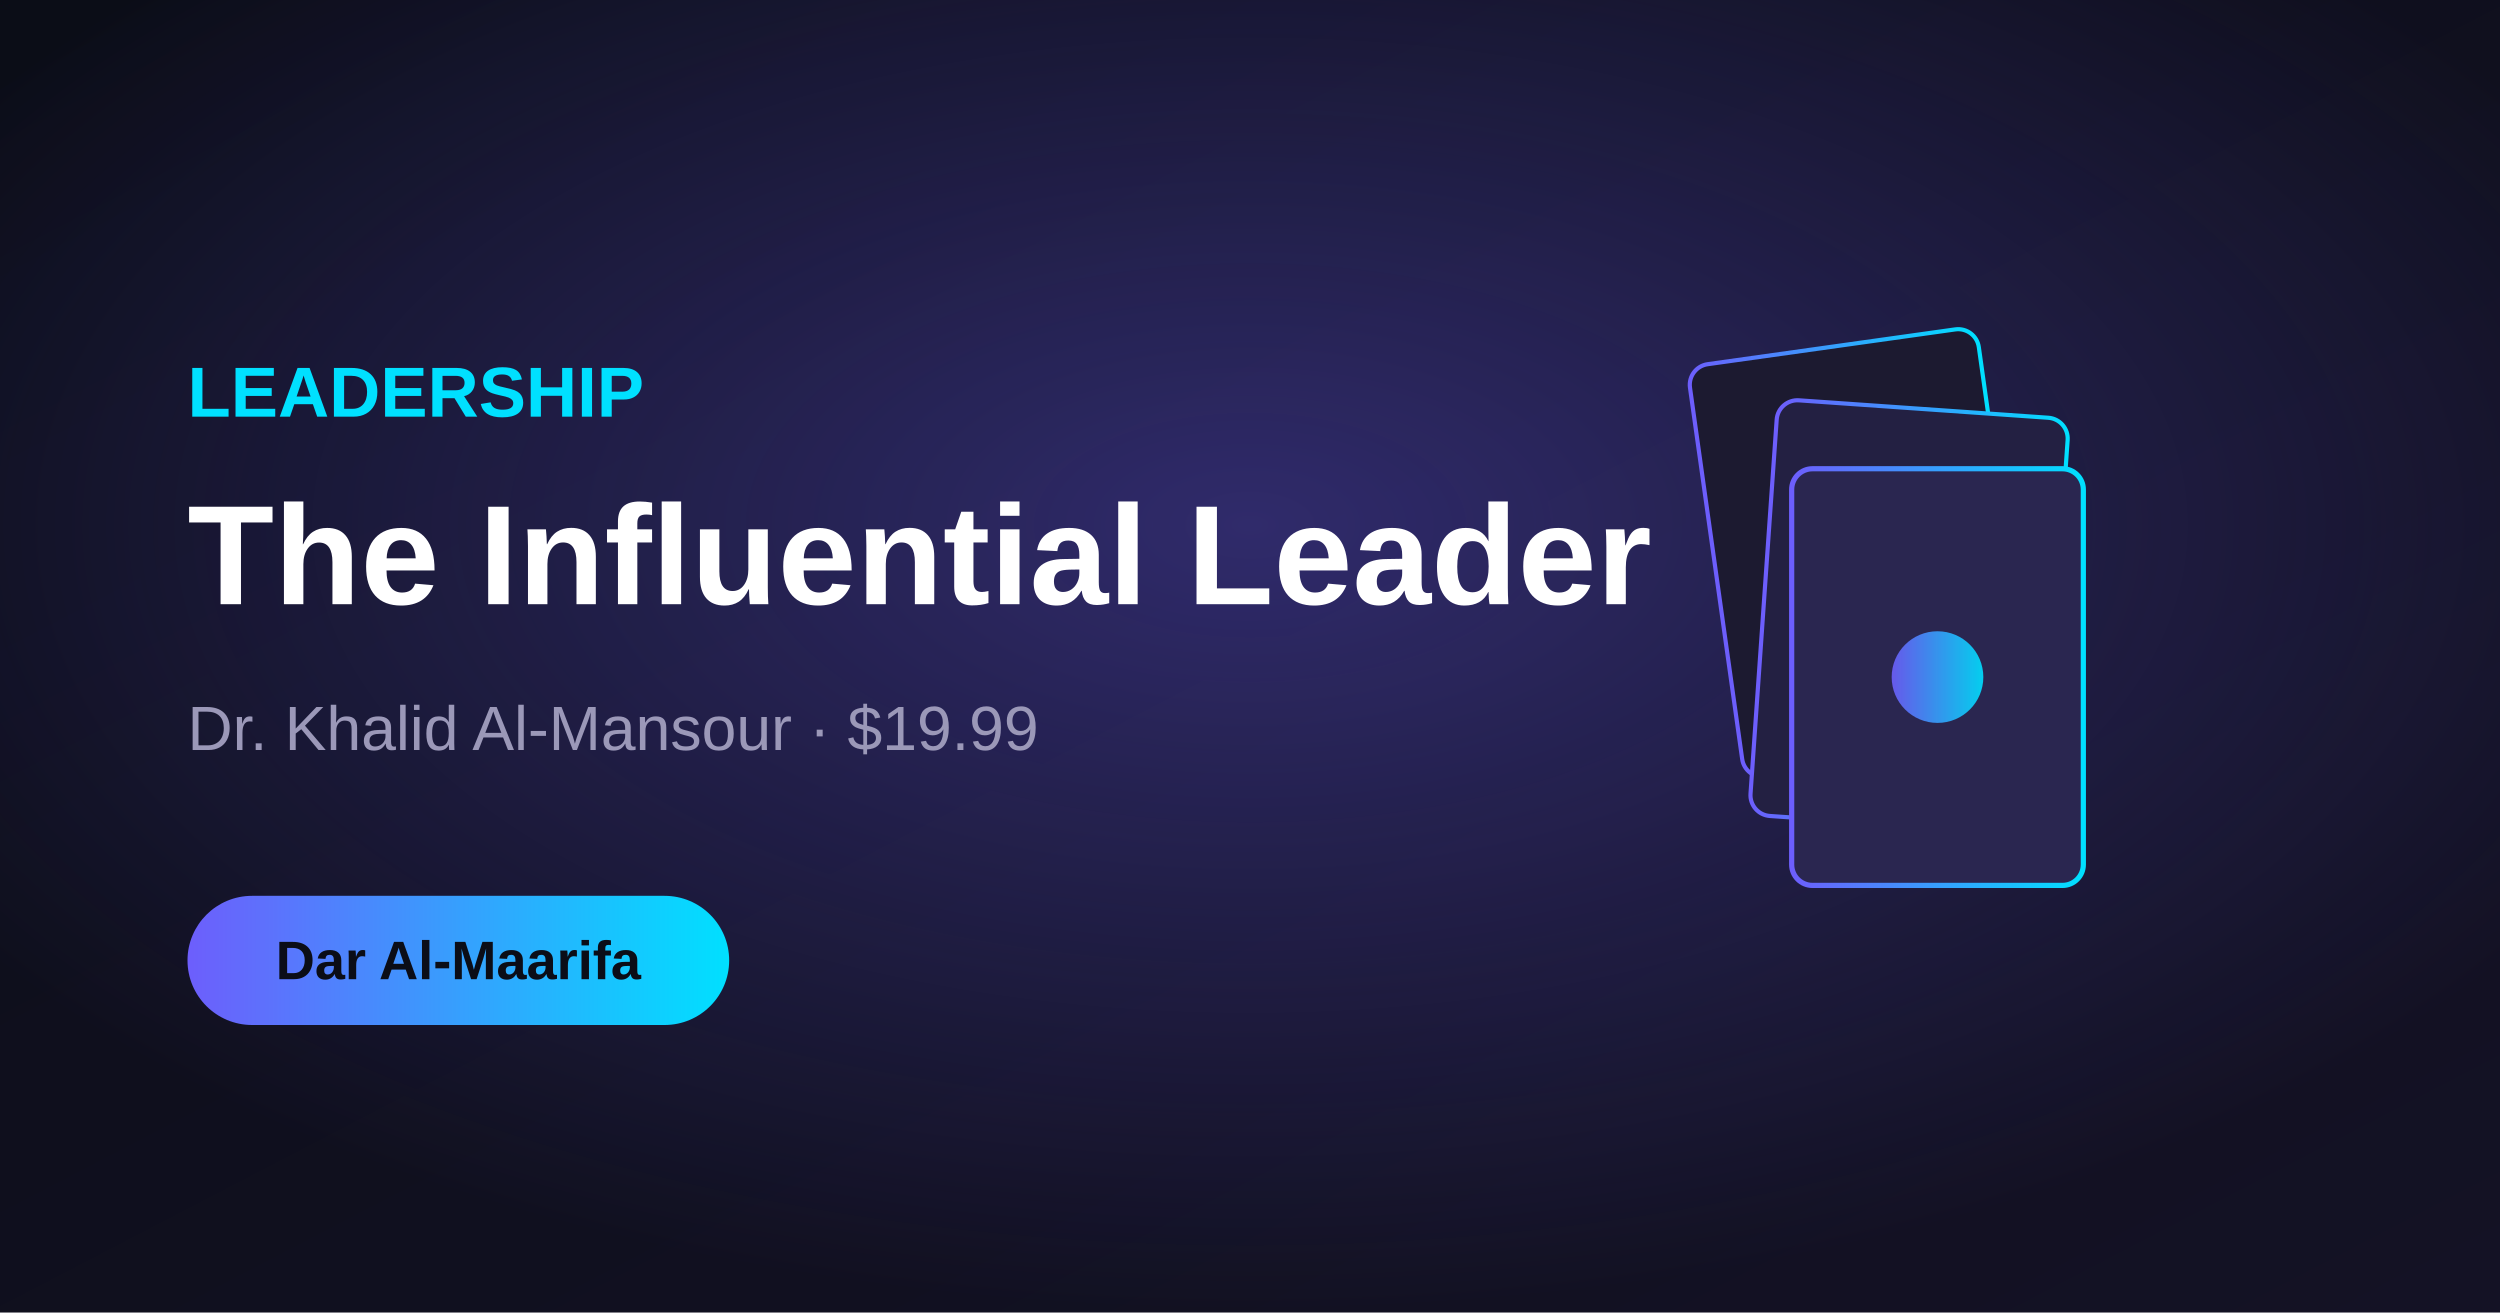
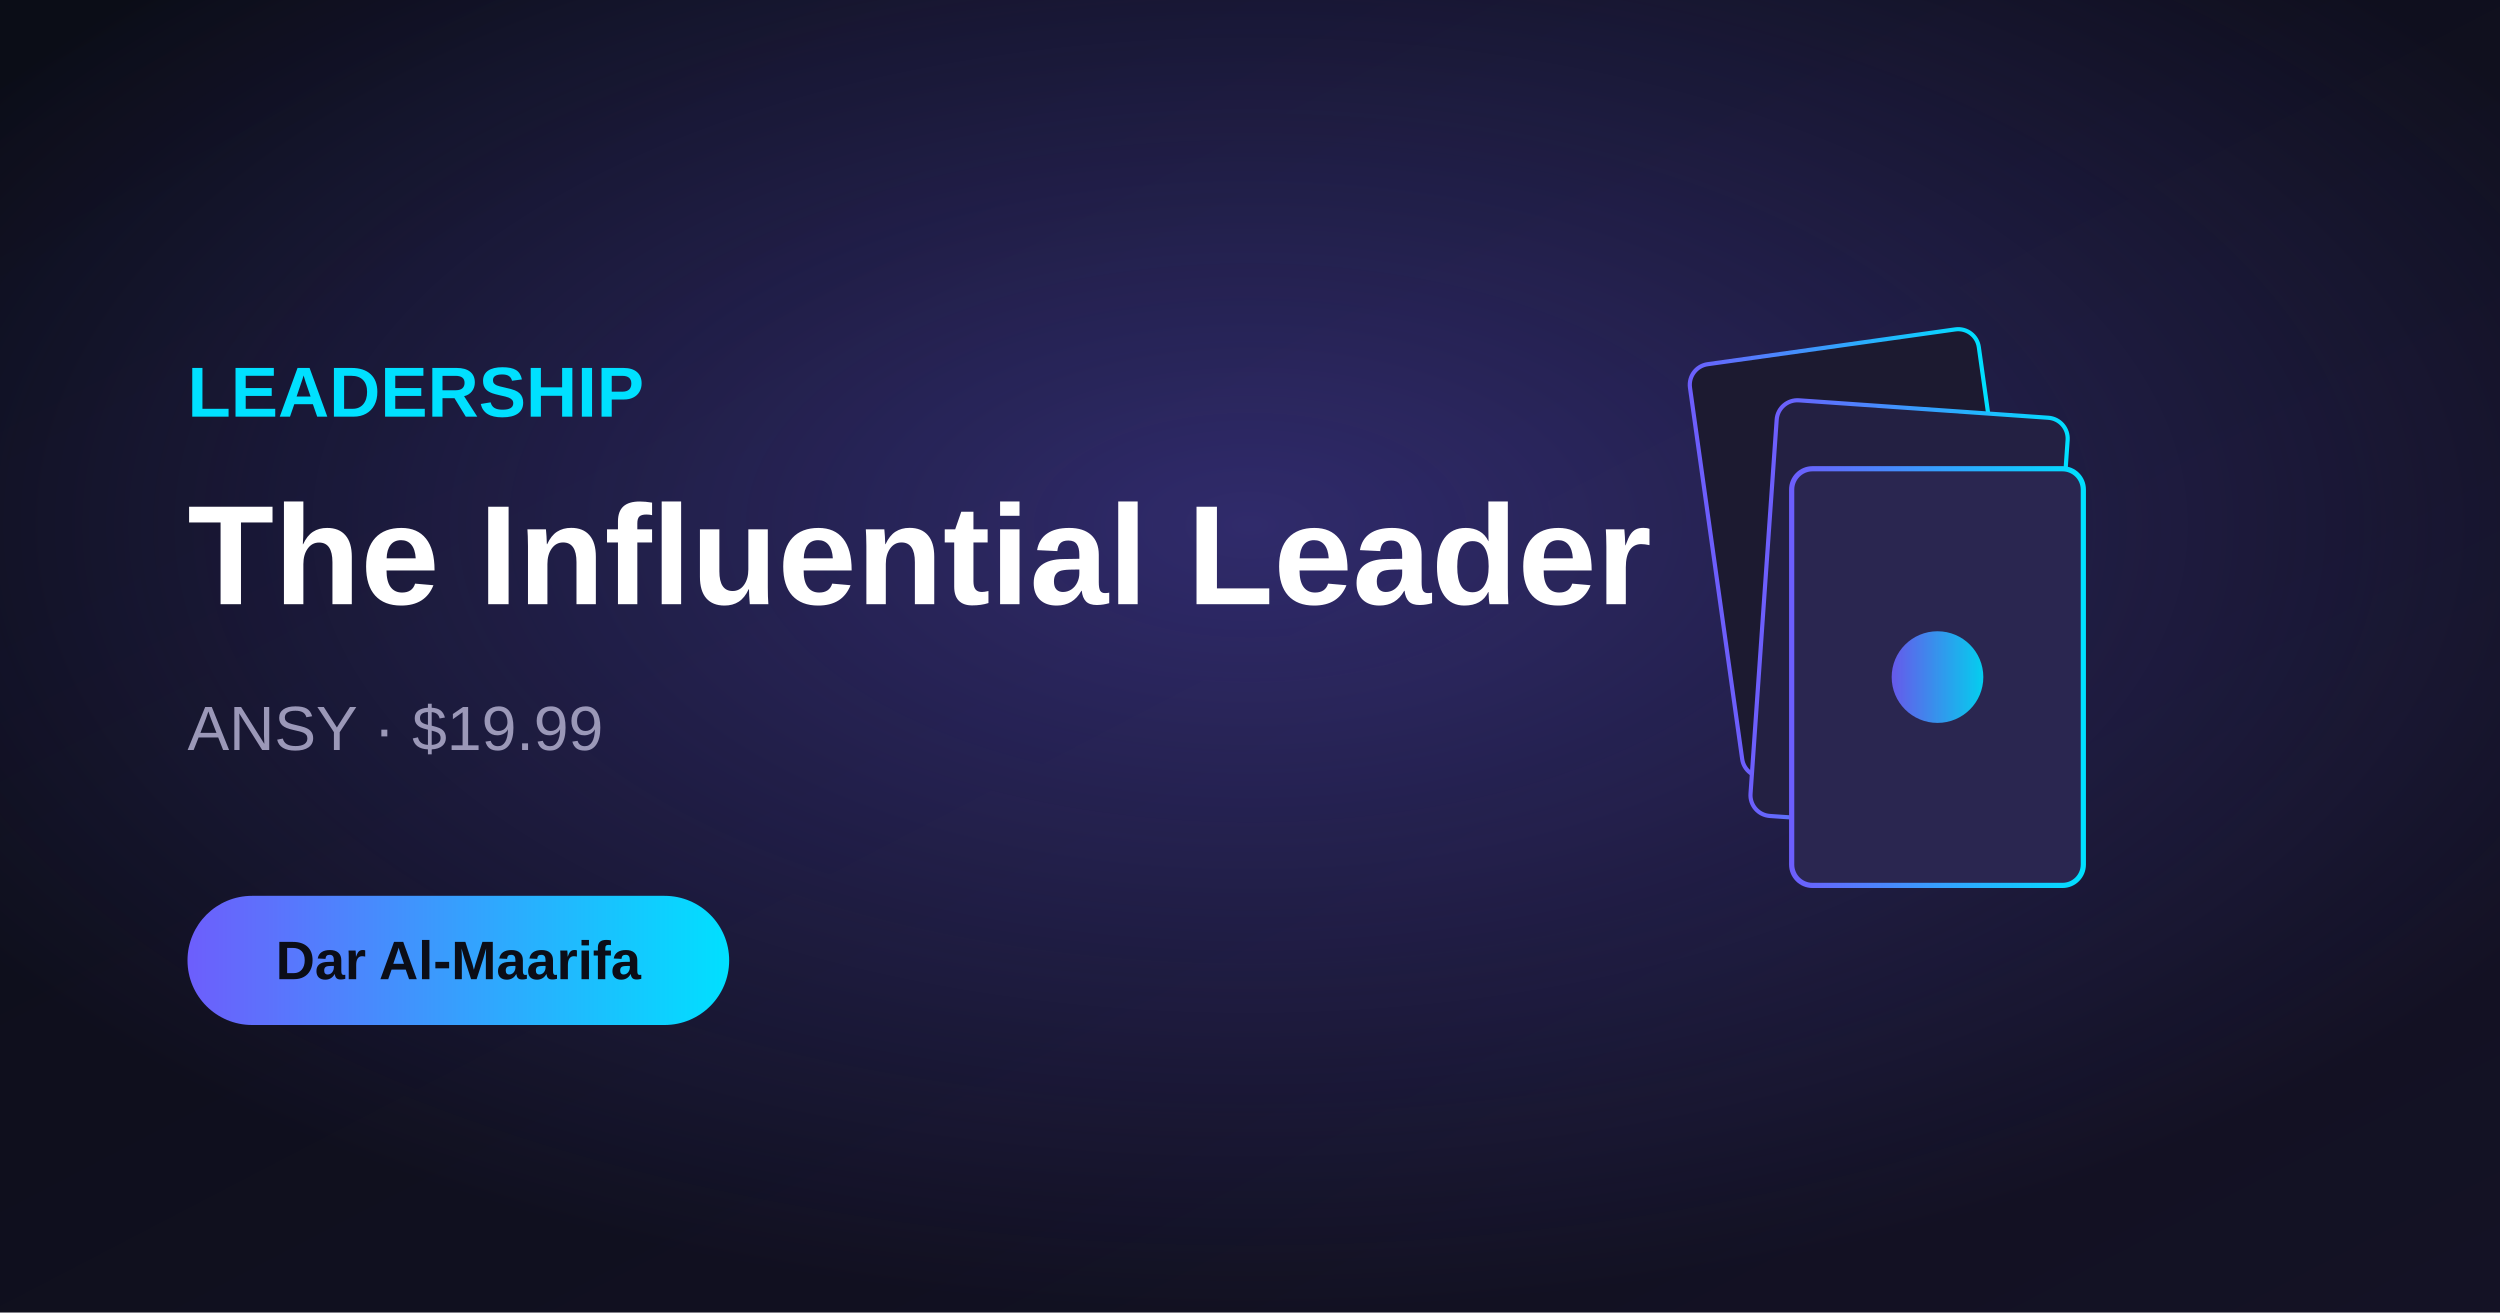
<svg xmlns="http://www.w3.org/2000/svg" width="1200" height="630" viewBox="0 0 1200 630">
  <defs>
    <linearGradient id="bg" x1="0" y1="0" x2="1" y2="1">
      <stop offset="0" stop-color="#0b0d17" />
      <stop offset="1" stop-color="#141225" />
    </linearGradient>
    <radialGradient id="glow" cx="0.5" cy="0.4" r="0.6">
      <stop offset="0" stop-color="#6d5efc" stop-opacity="0.35" />
      <stop offset="1" stop-color="#6d5efc" stop-opacity="0" />
    </radialGradient>
    <linearGradient id="accent" x1="0" y1="0" x2="1" y2="0">
      <stop offset="0" stop-color="#6d5efc" />
      <stop offset="1" stop-color="#00e0ff" />
    </linearGradient>
  </defs>
  <rect width="1200" height="630" fill="url(#bg)" />
  <rect width="1200" height="630" fill="url(#glow)" />
  <g transform="translate(900 315)">
    <rect x="-70" y="-150" width="140" height="200" rx="10" fill="#1c1a30" stroke="url(#accent)" stroke-width="2" transform="rotate(-8)" />
    <rect x="-55" y="-120" width="140" height="200" rx="10" fill="#232042" stroke="url(#accent)" stroke-width="2" transform="rotate(4)" />
    <rect x="-40" y="-90" width="140" height="200" rx="10" fill="#2a2650" stroke="url(#accent)" stroke-width="2.5" />
    <circle cx="30" cy="10" r="22" fill="url(#accent)" opacity="0.9" />
  </g>
  <text x="90" y="200" font-family="Segoe UI, Tahoma, Arial, sans-serif" font-size="34" font-weight="700" fill="#00e0ff">LEADERSHIP</text>
  <text x="90" y="290" font-family="Segoe UI, Tahoma, Arial, sans-serif" font-size="68" font-weight="800" fill="#ffffff">The Influential Leader</text>
-   <text x="90" y="360" font-family="Segoe UI, Tahoma, Arial, sans-serif" font-size="30" fill="#9b98b8">Dr. Khalid Al-Mansour · $19.99</text>
+   <text x="90" y="360" font-family="Segoe UI, Tahoma, Arial, sans-serif" font-size="30" fill="#9b98b8">ANSY · $19.99</text>
  <rect x="90" y="430" width="260" height="62" rx="31" fill="url(#accent)" />
  <text x="220" y="470" font-family="Segoe UI, Tahoma, Arial, sans-serif" font-size="26" font-weight="700" fill="#0b0d17" text-anchor="middle">Dar Al-Maarifa</text>
</svg>
